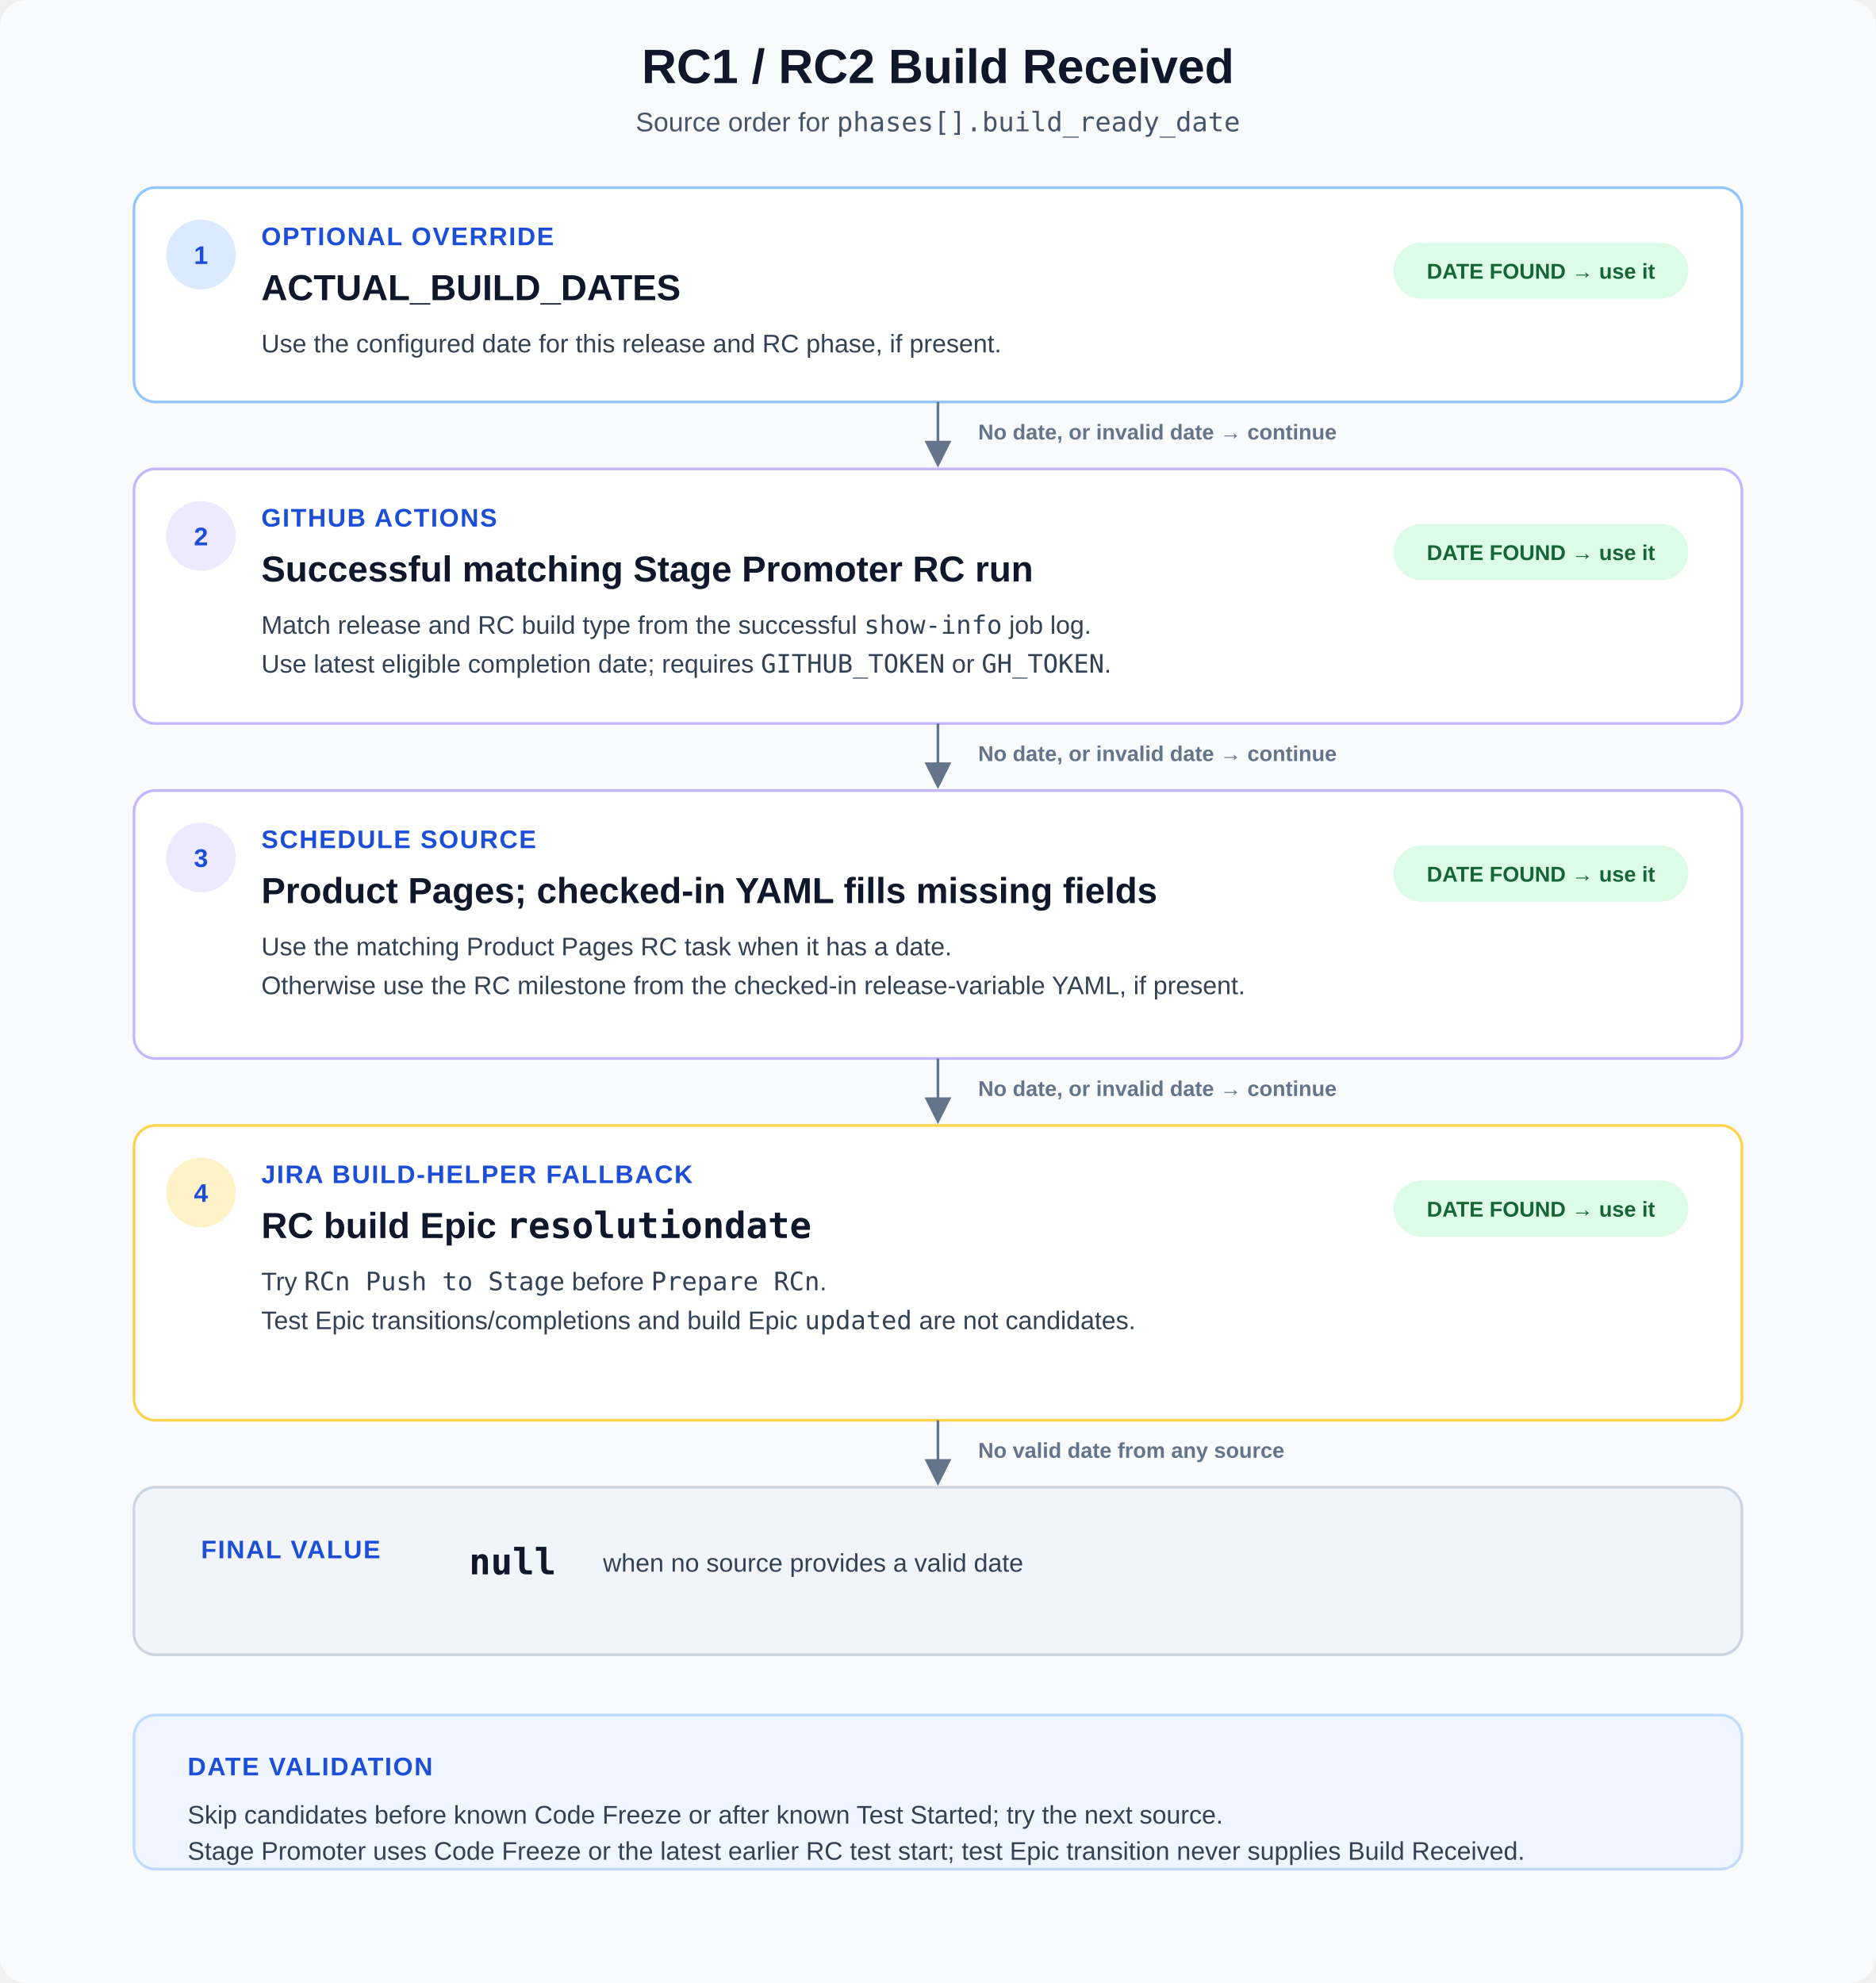
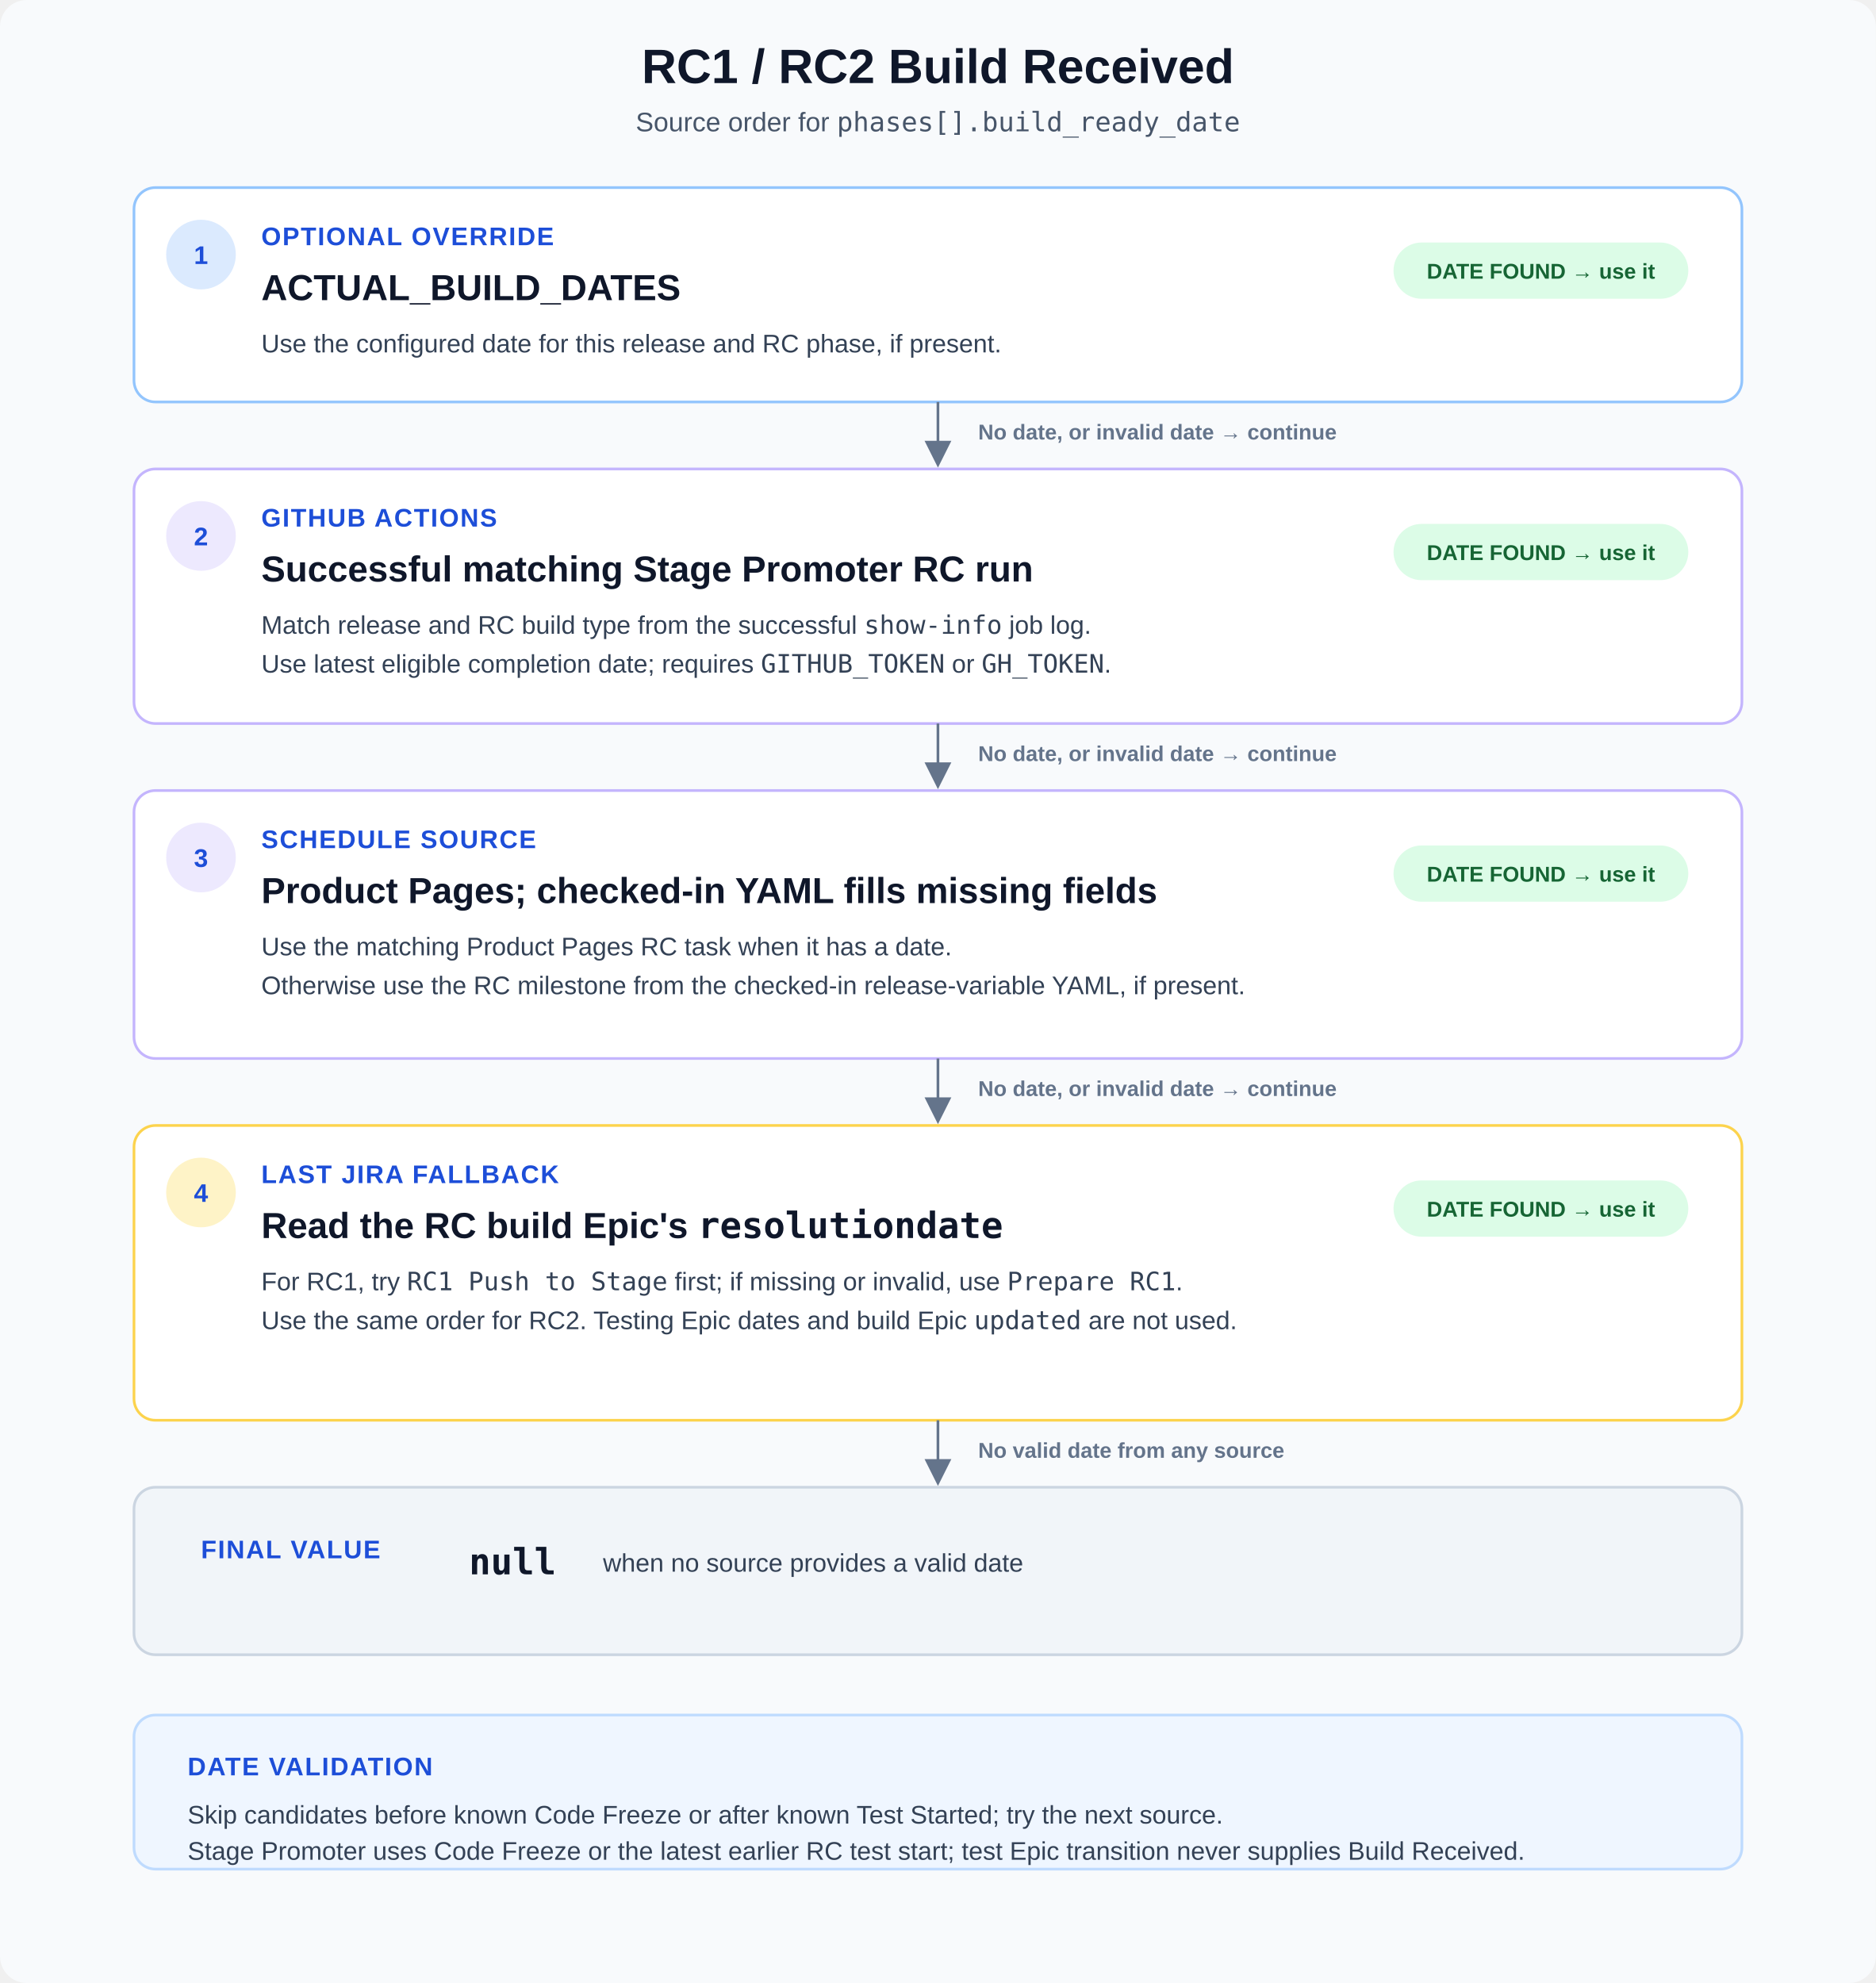
<svg xmlns="http://www.w3.org/2000/svg" width="1400" height="1480" viewBox="0 0 1400 1480" role="img" aria-labelledby="title desc">
  <defs>
    <marker id="arrow" markerWidth="10" markerHeight="10" refX="5" refY="5" orient="auto">
      <path d="M 0 0 L 10 5 L 0 10 z" fill="#64748b" />
    </marker>
    <style>
      text { font-family: Arial, Helvetica, sans-serif; }
      .heading { fill: #0f172a; font-size: 36px; font-weight: 700; }
      .subheading { fill: #475569; font-size: 20px; }
      .step { fill: #1d4ed8; font-size: 19px; font-weight: 700; letter-spacing: 1px; }
      .title { fill: #0f172a; font-size: 27px; font-weight: 700; }
      .body { fill: #334155; font-size: 19px; }
      .flow { fill: #64748b; font-size: 16px; font-weight: 600; }
      .result { fill: #166534; font-size: 16px; font-weight: 700; }
    </style>
  </defs>
  <rect width="1400" height="1480" rx="20" fill="#f8fafc" />
  <text x="700" y="62" text-anchor="middle" class="heading">RC1 / RC2 Build Received</text>
  <text x="700" y="98" text-anchor="middle" class="subheading">Source order for <tspan font-family="monospace">phases[].build_ready_date</tspan>
  </text>
  <g>
    <rect x="100" y="140" width="1200" height="160" rx="16" fill="#ffffff" stroke="#93c5fd" stroke-width="2" />
    <circle cx="150" cy="190" r="26" fill="#dbeafe" />
    <text x="150" y="197" text-anchor="middle" class="step">1</text>
    <text x="195" y="183" class="step">OPTIONAL OVERRIDE</text>
    <text x="195" y="224" class="title">ACTUAL_BUILD_DATES</text>
    <text x="195" y="263" class="body">Use the configured date for this release and RC phase, if present.</text>
    <rect x="1040" y="181" width="220" height="42" rx="21" fill="#dcfce7" />
    <text x="1150" y="208" text-anchor="middle" class="result">DATE FOUND → use it</text>
  </g>
  <line x1="700" y1="300" x2="700" y2="339" stroke="#64748b" stroke-width="2" marker-end="url(#arrow)" />
  <text x="730" y="328" class="flow">No date, or invalid date → continue</text>
  <g>
    <rect x="100" y="350" width="1200" height="190" rx="16" fill="#ffffff" stroke="#c4b5fd" stroke-width="2" />
    <circle cx="150" cy="400" r="26" fill="#ede9fe" />
    <text x="150" y="407" text-anchor="middle" class="step" fill="#6d28d9">2</text>
    <text x="195" y="393" class="step" fill="#6d28d9">GITHUB ACTIONS</text>
    <text x="195" y="434" class="title">Successful matching Stage Promoter RC run</text>
    <text x="195" y="473" class="body">Match release and RC build type from the successful <tspan font-family="monospace">show-info</tspan> job log.</text>
    <text x="195" y="502" class="body">Use latest eligible completion date; requires <tspan font-family="monospace">GITHUB_TOKEN</tspan> or <tspan font-family="monospace">GH_TOKEN</tspan>.</text>
    <rect x="1040" y="391" width="220" height="42" rx="21" fill="#dcfce7" />
    <text x="1150" y="418" text-anchor="middle" class="result">DATE FOUND → use it</text>
  </g>
  <line x1="700" y1="540" x2="700" y2="579" stroke="#64748b" stroke-width="2" marker-end="url(#arrow)" />
  <text x="730" y="568" class="flow">No date, or invalid date → continue</text>
  <g>
    <rect x="100" y="590" width="1200" height="200" rx="16" fill="#ffffff" stroke="#c4b5fd" stroke-width="2" />
    <circle cx="150" cy="640" r="26" fill="#ede9fe" />
    <text x="150" y="647" text-anchor="middle" class="step" fill="#6d28d9">3</text>
    <text x="195" y="633" class="step" fill="#6d28d9">SCHEDULE SOURCE</text>
    <text x="195" y="674" class="title">Product Pages; checked-in YAML fills missing fields</text>
    <text x="195" y="713" class="body">Use the matching Product Pages RC task when it has a date.</text>
    <text x="195" y="742" class="body">Otherwise use the RC milestone from the checked-in release-variable YAML, if present.</text>
    <rect x="1040" y="631" width="220" height="42" rx="21" fill="#dcfce7" />
    <text x="1150" y="658" text-anchor="middle" class="result">DATE FOUND → use it</text>
  </g>
  <line x1="700" y1="790" x2="700" y2="829" stroke="#64748b" stroke-width="2" marker-end="url(#arrow)" />
  <text x="730" y="818" class="flow">No date, or invalid date → continue</text>
  <g>
    <rect x="100" y="840" width="1200" height="220" rx="16" fill="#ffffff" stroke="#fcd34d" stroke-width="2" />
    <circle cx="150" cy="890" r="26" fill="#fef3c7" />
    <text x="150" y="897" text-anchor="middle" class="step" fill="#b45309">4</text>
-     <text x="195" y="883" class="step" fill="#b45309">JIRA BUILD-HELPER FALLBACK</text>
-     <text x="195" y="924" class="title">RC build Epic <tspan font-family="monospace">resolutiondate</tspan>
+     <text x="195" y="883" class="step" fill="#b45309">LAST JIRA FALLBACK</text>
+     <text x="195" y="924" class="title">Read the RC build Epic's <tspan font-family="monospace">resolutiondate</tspan>
    </text>
-     <text x="195" y="963" class="body">Try <tspan font-family="monospace">RCn Push to Stage</tspan> before <tspan font-family="monospace">Prepare RCn</tspan>.</text>
-     <text x="195" y="992" class="body">Test Epic transitions/completions and build Epic <tspan font-family="monospace">updated</tspan> are not candidates.</text>
+     <text x="195" y="963" class="body">For RC1, try <tspan font-family="monospace">RC1 Push to Stage</tspan> first; if missing or invalid, use <tspan font-family="monospace">Prepare RC1</tspan>.</text>
+     <text x="195" y="992" class="body">Use the same order for RC2. Testing Epic dates and build Epic <tspan font-family="monospace">updated</tspan> are not used.</text>
    <rect x="1040" y="881" width="220" height="42" rx="21" fill="#dcfce7" />
    <text x="1150" y="908" text-anchor="middle" class="result">DATE FOUND → use it</text>
  </g>
  <line x1="700" y1="1060" x2="700" y2="1099" stroke="#64748b" stroke-width="2" marker-end="url(#arrow)" />
  <text x="730" y="1088" class="flow">No valid date from any source</text>
  <g>
    <rect x="100" y="1110" width="1200" height="125" rx="16" fill="#f1f5f9" stroke="#cbd5e1" stroke-width="2" />
    <text x="150" y="1163" class="step" fill="#475569">FINAL VALUE</text>
    <text x="350" y="1175" class="title">
      <tspan font-family="monospace">null</tspan>
    </text>
    <text x="450" y="1173" class="body">when no source provides a valid date</text>
  </g>
  <rect x="100" y="1280" width="1200" height="115" rx="16" fill="#eff6ff" stroke="#bfdbfe" stroke-width="2" />
  <text x="140" y="1325" class="step">DATE VALIDATION</text>
  <text x="140" y="1361" class="body">Skip candidates before known Code Freeze or after known Test Started; try the next source.</text>
  <text x="140" y="1388" class="body">Stage Promoter uses Code Freeze or the latest earlier RC test start; test Epic transition never supplies Build Received.</text>
</svg>
